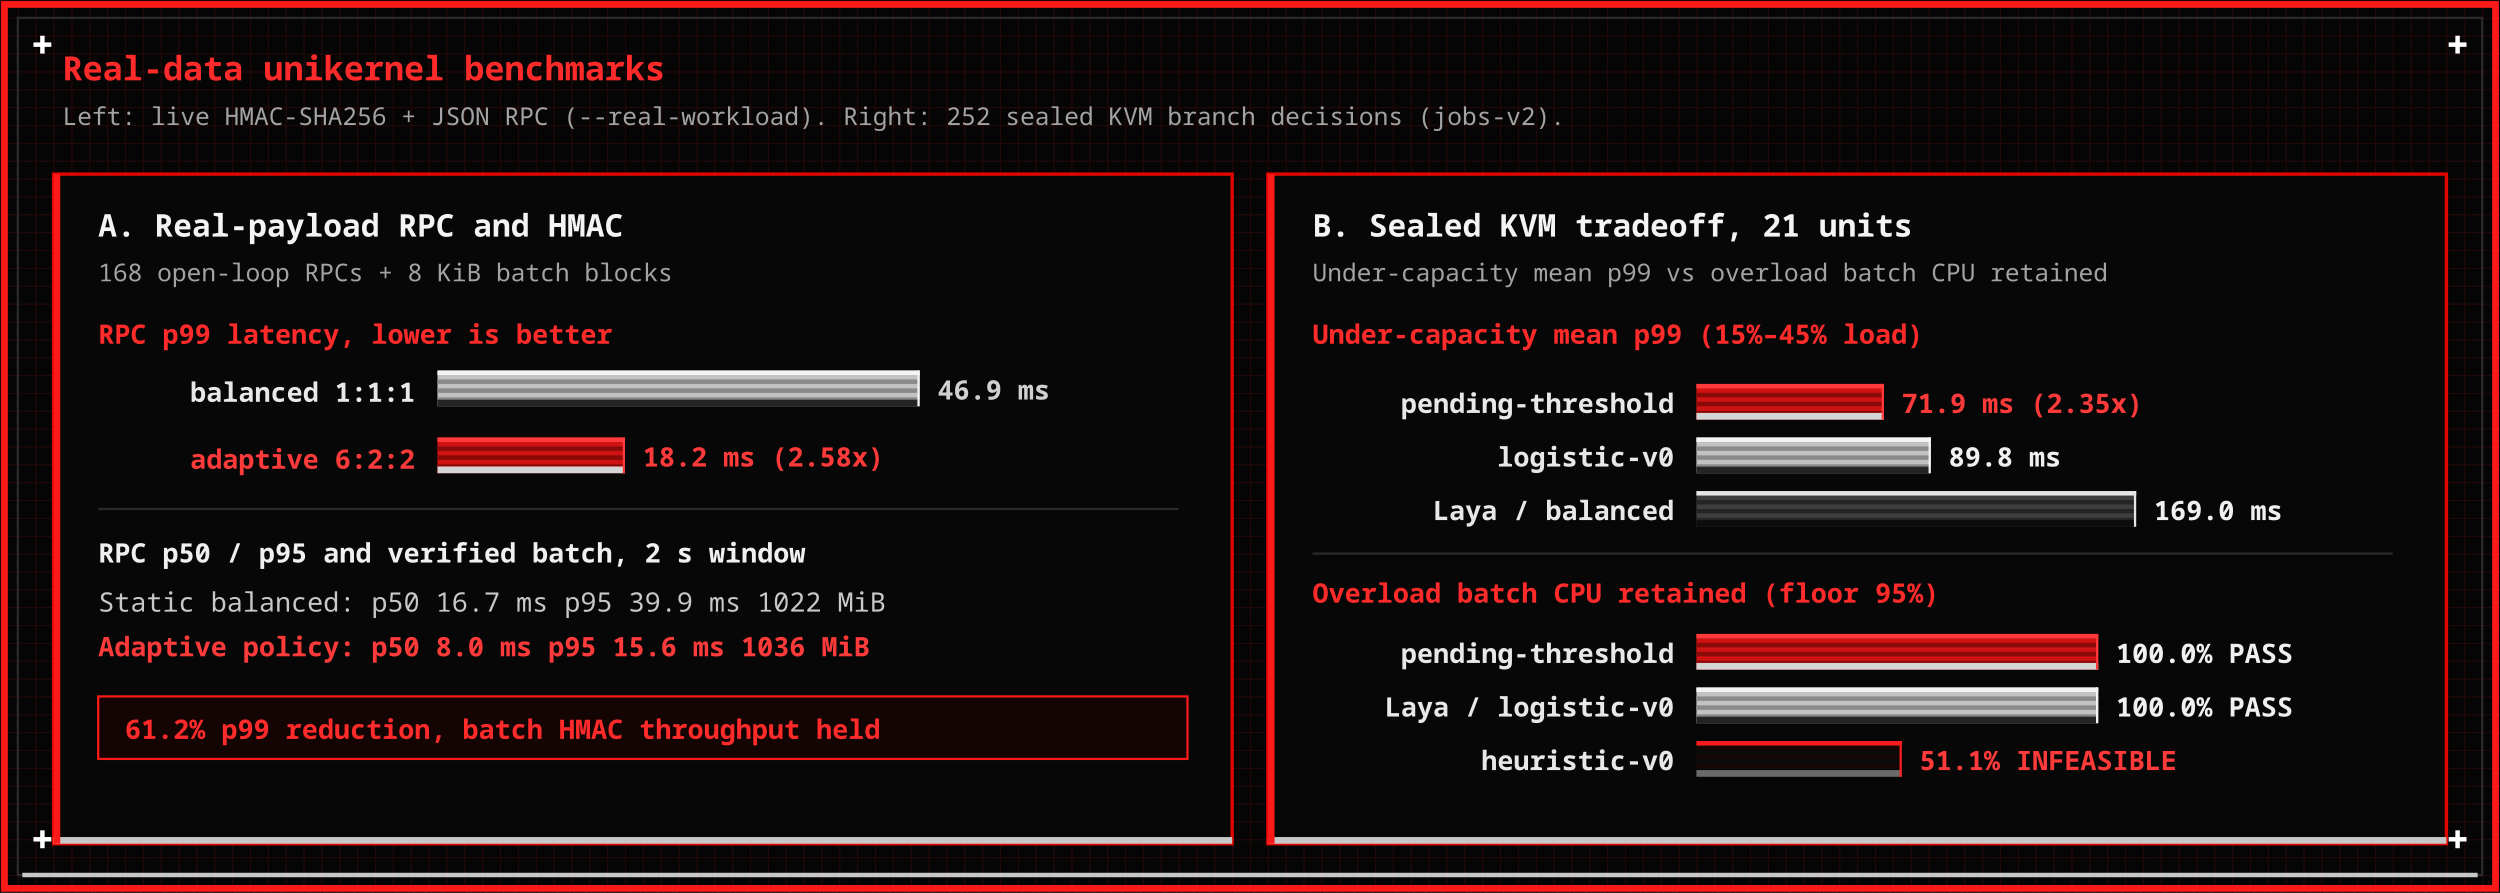
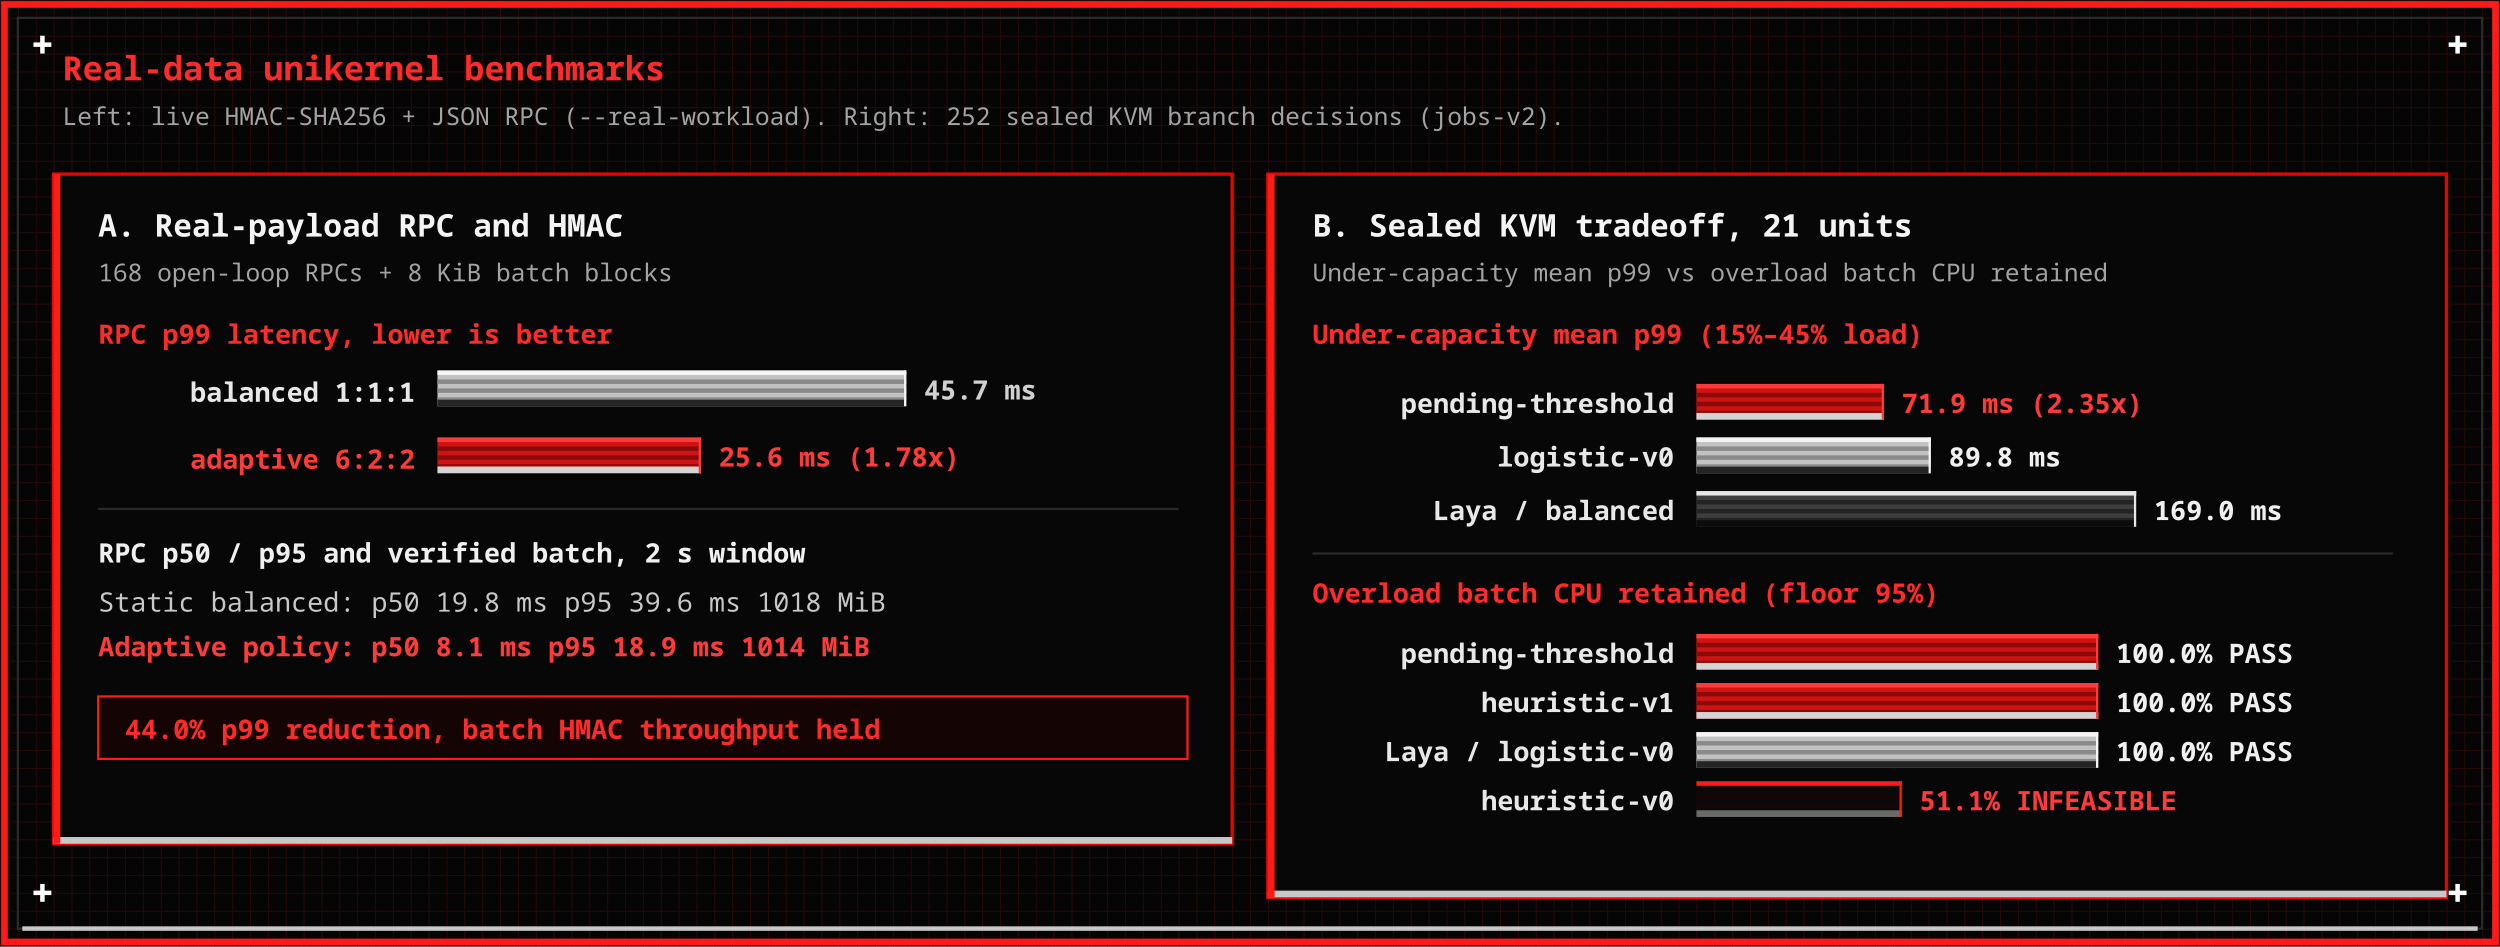
- <svg xmlns="http://www.w3.org/2000/svg" width="1120" height="400" viewBox="0 0 1120 400" font-family="'Noto Sans Mono', 'Liberation Mono', ui-monospace, monospace">
+ <svg xmlns="http://www.w3.org/2000/svg" width="1120" height="424" viewBox="0 0 1120 424" font-family="'Noto Sans Mono', 'Liberation Mono', ui-monospace, monospace">
  <defs>
    <pattern id="grid" width="8" height="8" patternUnits="userSpaceOnUse">
      <path d="M8 0 H0 V8" fill="none" stroke="#240808" stroke-width="1" />
    </pattern>
  </defs>
-   <rect width="1120" height="400" fill="#050505" />
-   <rect width="1120" height="400" fill="url(#grid)" />
-   <rect x="2" y="2" width="1116" height="396" fill="none" stroke="#ff1a1a" stroke-width="3" />
-   <rect x="8" y="8" width="1104" height="384" fill="none" stroke="#2a2a2a" stroke-width="1" />
-   <rect x="10" y="391" width="1100" height="2" fill="#c8c8c8" />
+   <rect width="1120" height="424" fill="#050505" />
+   <rect width="1120" height="424" fill="url(#grid)" />
+   <rect x="2" y="2" width="1116" height="420" fill="none" stroke="#ff1a1a" stroke-width="3" />
+   <rect x="8" y="8" width="1104" height="408" fill="none" stroke="#2a2a2a" stroke-width="1" />
+   <rect x="10" y="415" width="1100" height="2" fill="#c8c8c8" />
  <g fill="#ffffff">
    <rect x="18" y="16" width="2" height="8" />
    <rect x="15" y="19" width="8" height="2" />
    <rect x="1100" y="16" width="2" height="8" />
    <rect x="1097" y="19" width="8" height="2" />
-     <rect x="18" y="372" width="2" height="8" />
-     <rect x="15" y="375" width="8" height="2" />
-     <rect x="1100" y="372" width="2" height="8" />
-     <rect x="1097" y="375" width="8" height="2" />
+     <rect x="18" y="396" width="2" height="8" />
+     <rect x="15" y="399" width="8" height="2" />
+     <rect x="1100" y="396" width="2" height="8" />
+     <rect x="1097" y="399" width="8" height="2" />
  </g>
  <text x="28" y="36" text-anchor="start" font-size="15" font-weight="800" fill="#ff2a2a">Real-data unikernel benchmarks</text>
  <text x="28" y="56" text-anchor="start" font-size="11" font-weight="500" fill="#a3a3a3">Left: live HMAC-SHA256 + JSON RPC (--real-workload). Right: 252 sealed KVM branch decisions (jobs-v2).</text>
  <rect x="24" y="78" width="528" height="300" fill="#070707" stroke="#e10600" stroke-width="1.5" />
  <rect x="24" y="375" width="528" height="3" fill="#c8c8c8" />
  <rect x="24" y="78" width="3" height="300" fill="#ff1a1a" />
  <text x="44" y="106" text-anchor="start" font-size="14" font-weight="800" fill="#f4f4f4">A. Real-payload RPC and HMAC</text>
  <text x="44" y="126" text-anchor="start" font-size="11" font-weight="500" fill="#a3a3a3">168 open-loop RPCs + 8 KiB batch blocks</text>
  <text x="44" y="154" text-anchor="start" font-size="12" font-weight="700" fill="#ff2a2a">RPC p99 latency, lower is better</text>
  <text x="186" y="180" text-anchor="end" font-size="12" font-weight="700" fill="#e8e8e8">balanced 1:1:1</text>
-   <rect x="196" y="166" width="216" height="16" fill="#c2c2c2" />
-   <rect x="196" y="170" width="216" height="2" fill="#8a8a8a" />
-   <rect x="196" y="174" width="216" height="2" fill="#8a8a8a" />
-   <rect x="196" y="178" width="216" height="1" fill="#8a8a8a" />
-   <rect x="196" y="166" width="216" height="2" fill="#f4f4f4" />
-   <rect x="196" y="179" width="216" height="3" fill="#242424" />
-   <rect x="411" y="166" width="1" height="16" fill="#f4f4f4" />
-   <text x="420" y="179" text-anchor="start" font-size="12" font-weight="700" fill="#d0d0d0">46.9 ms</text>
+   <rect x="196" y="166" width="210" height="16" fill="#c2c2c2" />
+   <rect x="196" y="170" width="210" height="2" fill="#8a8a8a" />
+   <rect x="196" y="174" width="210" height="2" fill="#8a8a8a" />
+   <rect x="196" y="178" width="210" height="1" fill="#8a8a8a" />
+   <rect x="196" y="166" width="210" height="2" fill="#f4f4f4" />
+   <rect x="196" y="179" width="210" height="3" fill="#242424" />
+   <rect x="405" y="166" width="1" height="16" fill="#f4f4f4" />
+   <text x="414" y="179" text-anchor="start" font-size="12" font-weight="700" fill="#d0d0d0">45.7 ms</text>
  <text x="186" y="210" text-anchor="end" font-size="12" font-weight="700" fill="#ff3a3a">adaptive 6:2:2</text>
-   <rect x="196" y="196" width="84" height="16" fill="#d01212" />
-   <rect x="196" y="200" width="84" height="2" fill="#8a0a0a" />
-   <rect x="196" y="204" width="84" height="2" fill="#8a0a0a" />
-   <rect x="196" y="208" width="84" height="1" fill="#8a0a0a" />
-   <rect x="196" y="196" width="84" height="2" fill="#ff3a3a" />
-   <rect x="196" y="209" width="84" height="3" fill="#d4d4d4" />
-   <rect x="279" y="196" width="1" height="16" fill="#ff3a3a" />
-   <text x="288" y="209" text-anchor="start" font-size="12" font-weight="700" fill="#ff3a3a">18.2 ms  (2.58x)</text>
+   <rect x="196" y="196" width="118" height="16" fill="#d01212" />
+   <rect x="196" y="200" width="118" height="2" fill="#8a0a0a" />
+   <rect x="196" y="204" width="118" height="2" fill="#8a0a0a" />
+   <rect x="196" y="208" width="118" height="1" fill="#8a0a0a" />
+   <rect x="196" y="196" width="118" height="2" fill="#ff3a3a" />
+   <rect x="196" y="209" width="118" height="3" fill="#d4d4d4" />
+   <rect x="313" y="196" width="1" height="16" fill="#ff3a3a" />
+   <text x="322" y="209" text-anchor="start" font-size="12" font-weight="700" fill="#ff3a3a">25.6 ms  (1.78x)</text>
  <line x1="44" y1="228" x2="528" y2="228" stroke="#2a2a2a" stroke-width="1" />
  <text x="44" y="252" text-anchor="start" font-size="12" font-weight="700" fill="#f0f0f0">RPC p50 / p95 and verified batch, 2 s window</text>
-   <text x="44" y="274" text-anchor="start" font-size="12" font-weight="500" fill="#c8c8c8">Static balanced:  p50 16.7 ms   p95 39.9 ms   1022 MiB</text>
-   <text x="44" y="294" text-anchor="start" font-size="12" font-weight="700" fill="#ff3a3a">Adaptive policy:  p50 8.0 ms   p95 15.6 ms   1036 MiB</text>
+   <text x="44" y="274" text-anchor="start" font-size="12" font-weight="500" fill="#c8c8c8">Static balanced:  p50 19.8 ms   p95 39.6 ms   1018 MiB</text>
+   <text x="44" y="294" text-anchor="start" font-size="12" font-weight="700" fill="#ff3a3a">Adaptive policy:  p50 8.1 ms   p95 18.9 ms   1014 MiB</text>
  <rect x="44" y="312" width="488" height="28" fill="#140404" stroke="#ff1a1a" stroke-width="1" />
-   <text x="56" y="331" text-anchor="start" font-size="12" font-weight="700" fill="#ff2a2a">61.2% p99 reduction, batch HMAC throughput held</text>
-   <rect x="568" y="78" width="528" height="300" fill="#070707" stroke="#e10600" stroke-width="1.5" />
-   <rect x="568" y="375" width="528" height="3" fill="#c8c8c8" />
-   <rect x="568" y="78" width="3" height="300" fill="#ff1a1a" />
+   <text x="56" y="331" text-anchor="start" font-size="12" font-weight="700" fill="#ff2a2a">44.0% p99 reduction, batch HMAC throughput held</text>
+   <rect x="568" y="78" width="528" height="324" fill="#070707" stroke="#e10600" stroke-width="1.5" />
+   <rect x="568" y="399" width="528" height="3" fill="#c8c8c8" />
+   <rect x="568" y="78" width="3" height="324" fill="#ff1a1a" />
  <text x="588" y="106" text-anchor="start" font-size="14" font-weight="800" fill="#f4f4f4">B. Sealed KVM tradeoff, 21 units</text>
  <text x="588" y="126" text-anchor="start" font-size="11" font-weight="500" fill="#a3a3a3">Under-capacity mean p99 vs overload batch CPU retained</text>
  <text x="588" y="154" text-anchor="start" font-size="12" font-weight="700" fill="#ff2a2a">Under-capacity mean p99 (15%–45% load)</text>
  <text x="750" y="185" text-anchor="end" font-size="12" font-weight="700" fill="#e8e8e8">pending-threshold</text>
  <rect x="760" y="172" width="84" height="16" fill="#d01212" />
  <rect x="760" y="176" width="84" height="2" fill="#8a0a0a" />
  <rect x="760" y="180" width="84" height="2" fill="#8a0a0a" />
  <rect x="760" y="184" width="84" height="1" fill="#8a0a0a" />
  <rect x="760" y="172" width="84" height="2" fill="#ff3a3a" />
  <rect x="760" y="185" width="84" height="3" fill="#d4d4d4" />
  <rect x="843" y="172" width="1" height="16" fill="#ff3a3a" />
  <text x="852" y="185" text-anchor="start" font-size="12" font-weight="700" fill="#ff3a3a">71.9 ms  (2.35x)</text>
  <text x="750" y="209" text-anchor="end" font-size="12" font-weight="700" fill="#e8e8e8">logistic-v0</text>
  <rect x="760" y="196" width="105" height="16" fill="#c2c2c2" />
  <rect x="760" y="200" width="105" height="2" fill="#8a8a8a" />
  <rect x="760" y="204" width="105" height="2" fill="#8a8a8a" />
  <rect x="760" y="208" width="105" height="1" fill="#8a8a8a" />
  <rect x="760" y="196" width="105" height="2" fill="#f4f4f4" />
  <rect x="760" y="209" width="105" height="3" fill="#242424" />
  <rect x="864" y="196" width="1" height="16" fill="#f4f4f4" />
  <text x="873" y="209" text-anchor="start" font-size="12" font-weight="700" fill="#f0f0f0">89.8 ms</text>
  <text x="750" y="233" text-anchor="end" font-size="12" font-weight="700" fill="#e8e8e8">Laya / balanced</text>
  <rect x="760" y="220" width="197" height="16" fill="#3e3e3e" />
  <rect x="760" y="224" width="197" height="2" fill="#242424" />
  <rect x="760" y="228" width="197" height="2" fill="#242424" />
  <rect x="760" y="232" width="197" height="1" fill="#242424" />
  <rect x="760" y="220" width="197" height="2" fill="#e6e6e6" />
  <rect x="760" y="233" width="197" height="3" fill="#0c0c0c" />
  <rect x="956" y="220" width="1" height="16" fill="#e6e6e6" />
  <text x="965" y="233" text-anchor="start" font-size="12" font-weight="700" fill="#f0f0f0">169.0 ms</text>
  <line x1="588" y1="248" x2="1072" y2="248" stroke="#2a2a2a" stroke-width="1" />
  <text x="588" y="270" text-anchor="start" font-size="12" font-weight="700" fill="#ff2a2a">Overload batch CPU retained (floor 95%)</text>
  <text x="750" y="297" text-anchor="end" font-size="12" font-weight="700" fill="#e8e8e8">pending-threshold</text>
  <rect x="760" y="284" width="180" height="16" fill="#d01212" />
  <rect x="760" y="288" width="180" height="2" fill="#8a0a0a" />
  <rect x="760" y="292" width="180" height="2" fill="#8a0a0a" />
  <rect x="760" y="296" width="180" height="1" fill="#8a0a0a" />
  <rect x="760" y="284" width="180" height="2" fill="#ff3a3a" />
  <rect x="760" y="297" width="180" height="3" fill="#d4d4d4" />
  <rect x="939" y="284" width="1" height="16" fill="#ff3a3a" />
  <text x="948" y="297" text-anchor="start" font-size="12" font-weight="700" fill="#f0f0f0">100.0%  PASS</text>
-   <text x="750" y="321" text-anchor="end" font-size="12" font-weight="700" fill="#e8e8e8">Laya / logistic-v0</text>
-   <rect x="760" y="308" width="180" height="16" fill="#c2c2c2" />
-   <rect x="760" y="312" width="180" height="2" fill="#8a8a8a" />
-   <rect x="760" y="316" width="180" height="2" fill="#8a8a8a" />
-   <rect x="760" y="320" width="180" height="1" fill="#8a8a8a" />
-   <rect x="760" y="308" width="180" height="2" fill="#f4f4f4" />
-   <rect x="760" y="321" width="180" height="3" fill="#242424" />
-   <rect x="939" y="308" width="1" height="16" fill="#f4f4f4" />
-   <text x="948" y="321" text-anchor="start" font-size="12" font-weight="700" fill="#f0f0f0">100.0%  PASS</text>
-   <text x="750" y="345" text-anchor="end" font-size="12" font-weight="700" fill="#e8e8e8">heuristic-v0</text>
-   <rect x="760" y="332" width="92" height="16" fill="#160606" />
-   <rect x="760" y="336" width="92" height="2" fill="#0a0a0a" />
-   <rect x="760" y="340" width="92" height="2" fill="#0a0a0a" />
-   <rect x="760" y="344" width="92" height="1" fill="#0a0a0a" />
-   <rect x="760" y="332" width="92" height="2" fill="#ff1c1c" />
-   <rect x="760" y="345" width="92" height="3" fill="#6a6a6a" />
-   <rect x="851" y="332" width="1" height="16" fill="#ff1c1c" />
-   <text x="860" y="345" text-anchor="start" font-size="12" font-weight="700" fill="#ff3a3a">51.1%  INFEASIBLE</text>
+   <text x="750" y="319" text-anchor="end" font-size="12" font-weight="700" fill="#e8e8e8">heuristic-v1</text>
+   <rect x="760" y="306" width="180" height="16" fill="#d01212" />
+   <rect x="760" y="310" width="180" height="2" fill="#8a0a0a" />
+   <rect x="760" y="314" width="180" height="2" fill="#8a0a0a" />
+   <rect x="760" y="318" width="180" height="1" fill="#8a0a0a" />
+   <rect x="760" y="306" width="180" height="2" fill="#ff3a3a" />
+   <rect x="760" y="319" width="180" height="3" fill="#d4d4d4" />
+   <rect x="939" y="306" width="1" height="16" fill="#ff3a3a" />
+   <text x="948" y="319" text-anchor="start" font-size="12" font-weight="700" fill="#f0f0f0">100.0%  PASS</text>
+   <text x="750" y="341" text-anchor="end" font-size="12" font-weight="700" fill="#e8e8e8">Laya / logistic-v0</text>
+   <rect x="760" y="328" width="180" height="16" fill="#c2c2c2" />
+   <rect x="760" y="332" width="180" height="2" fill="#8a8a8a" />
+   <rect x="760" y="336" width="180" height="2" fill="#8a8a8a" />
+   <rect x="760" y="340" width="180" height="1" fill="#8a8a8a" />
+   <rect x="760" y="328" width="180" height="2" fill="#f4f4f4" />
+   <rect x="760" y="341" width="180" height="3" fill="#242424" />
+   <rect x="939" y="328" width="1" height="16" fill="#f4f4f4" />
+   <text x="948" y="341" text-anchor="start" font-size="12" font-weight="700" fill="#f0f0f0">100.0%  PASS</text>
+   <text x="750" y="363" text-anchor="end" font-size="12" font-weight="700" fill="#e8e8e8">heuristic-v0</text>
+   <rect x="760" y="350" width="92" height="16" fill="#160606" />
+   <rect x="760" y="354" width="92" height="2" fill="#0a0a0a" />
+   <rect x="760" y="358" width="92" height="2" fill="#0a0a0a" />
+   <rect x="760" y="362" width="92" height="1" fill="#0a0a0a" />
+   <rect x="760" y="350" width="92" height="2" fill="#ff1c1c" />
+   <rect x="760" y="363" width="92" height="3" fill="#6a6a6a" />
+   <rect x="851" y="350" width="1" height="16" fill="#ff1c1c" />
+   <text x="860" y="363" text-anchor="start" font-size="12" font-weight="700" fill="#ff3a3a">51.1%  INFEASIBLE</text>
</svg>
